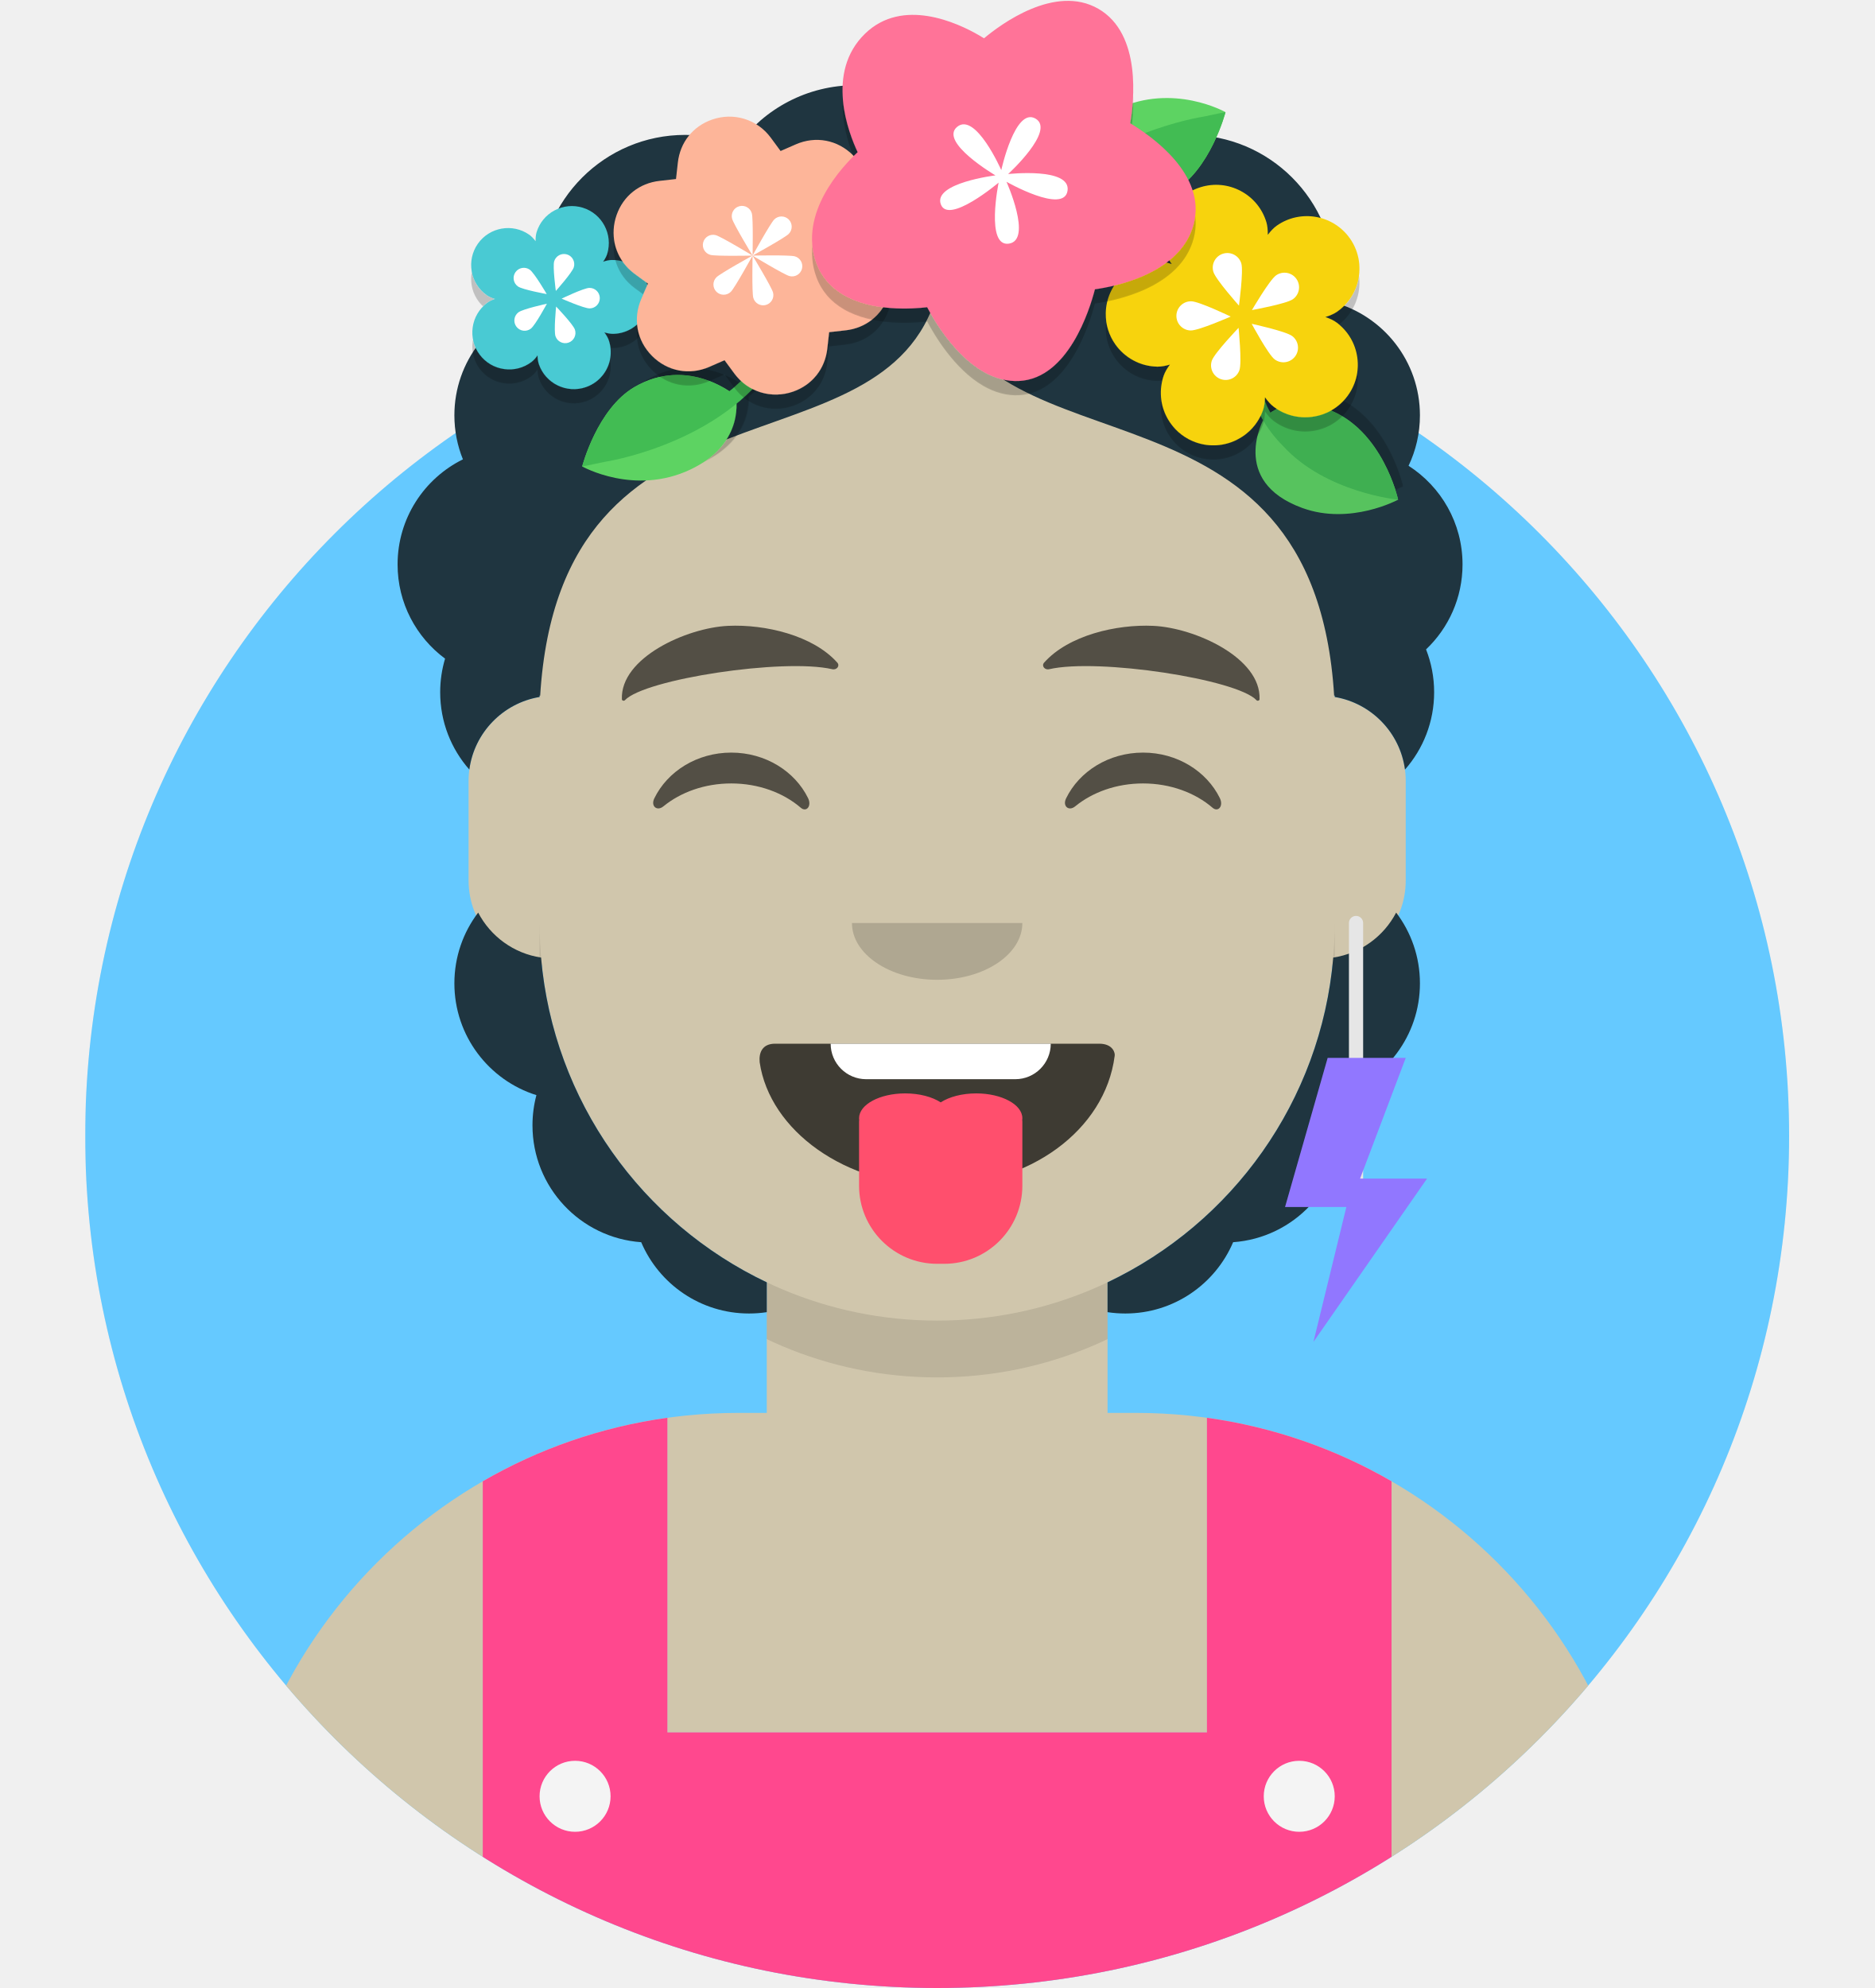
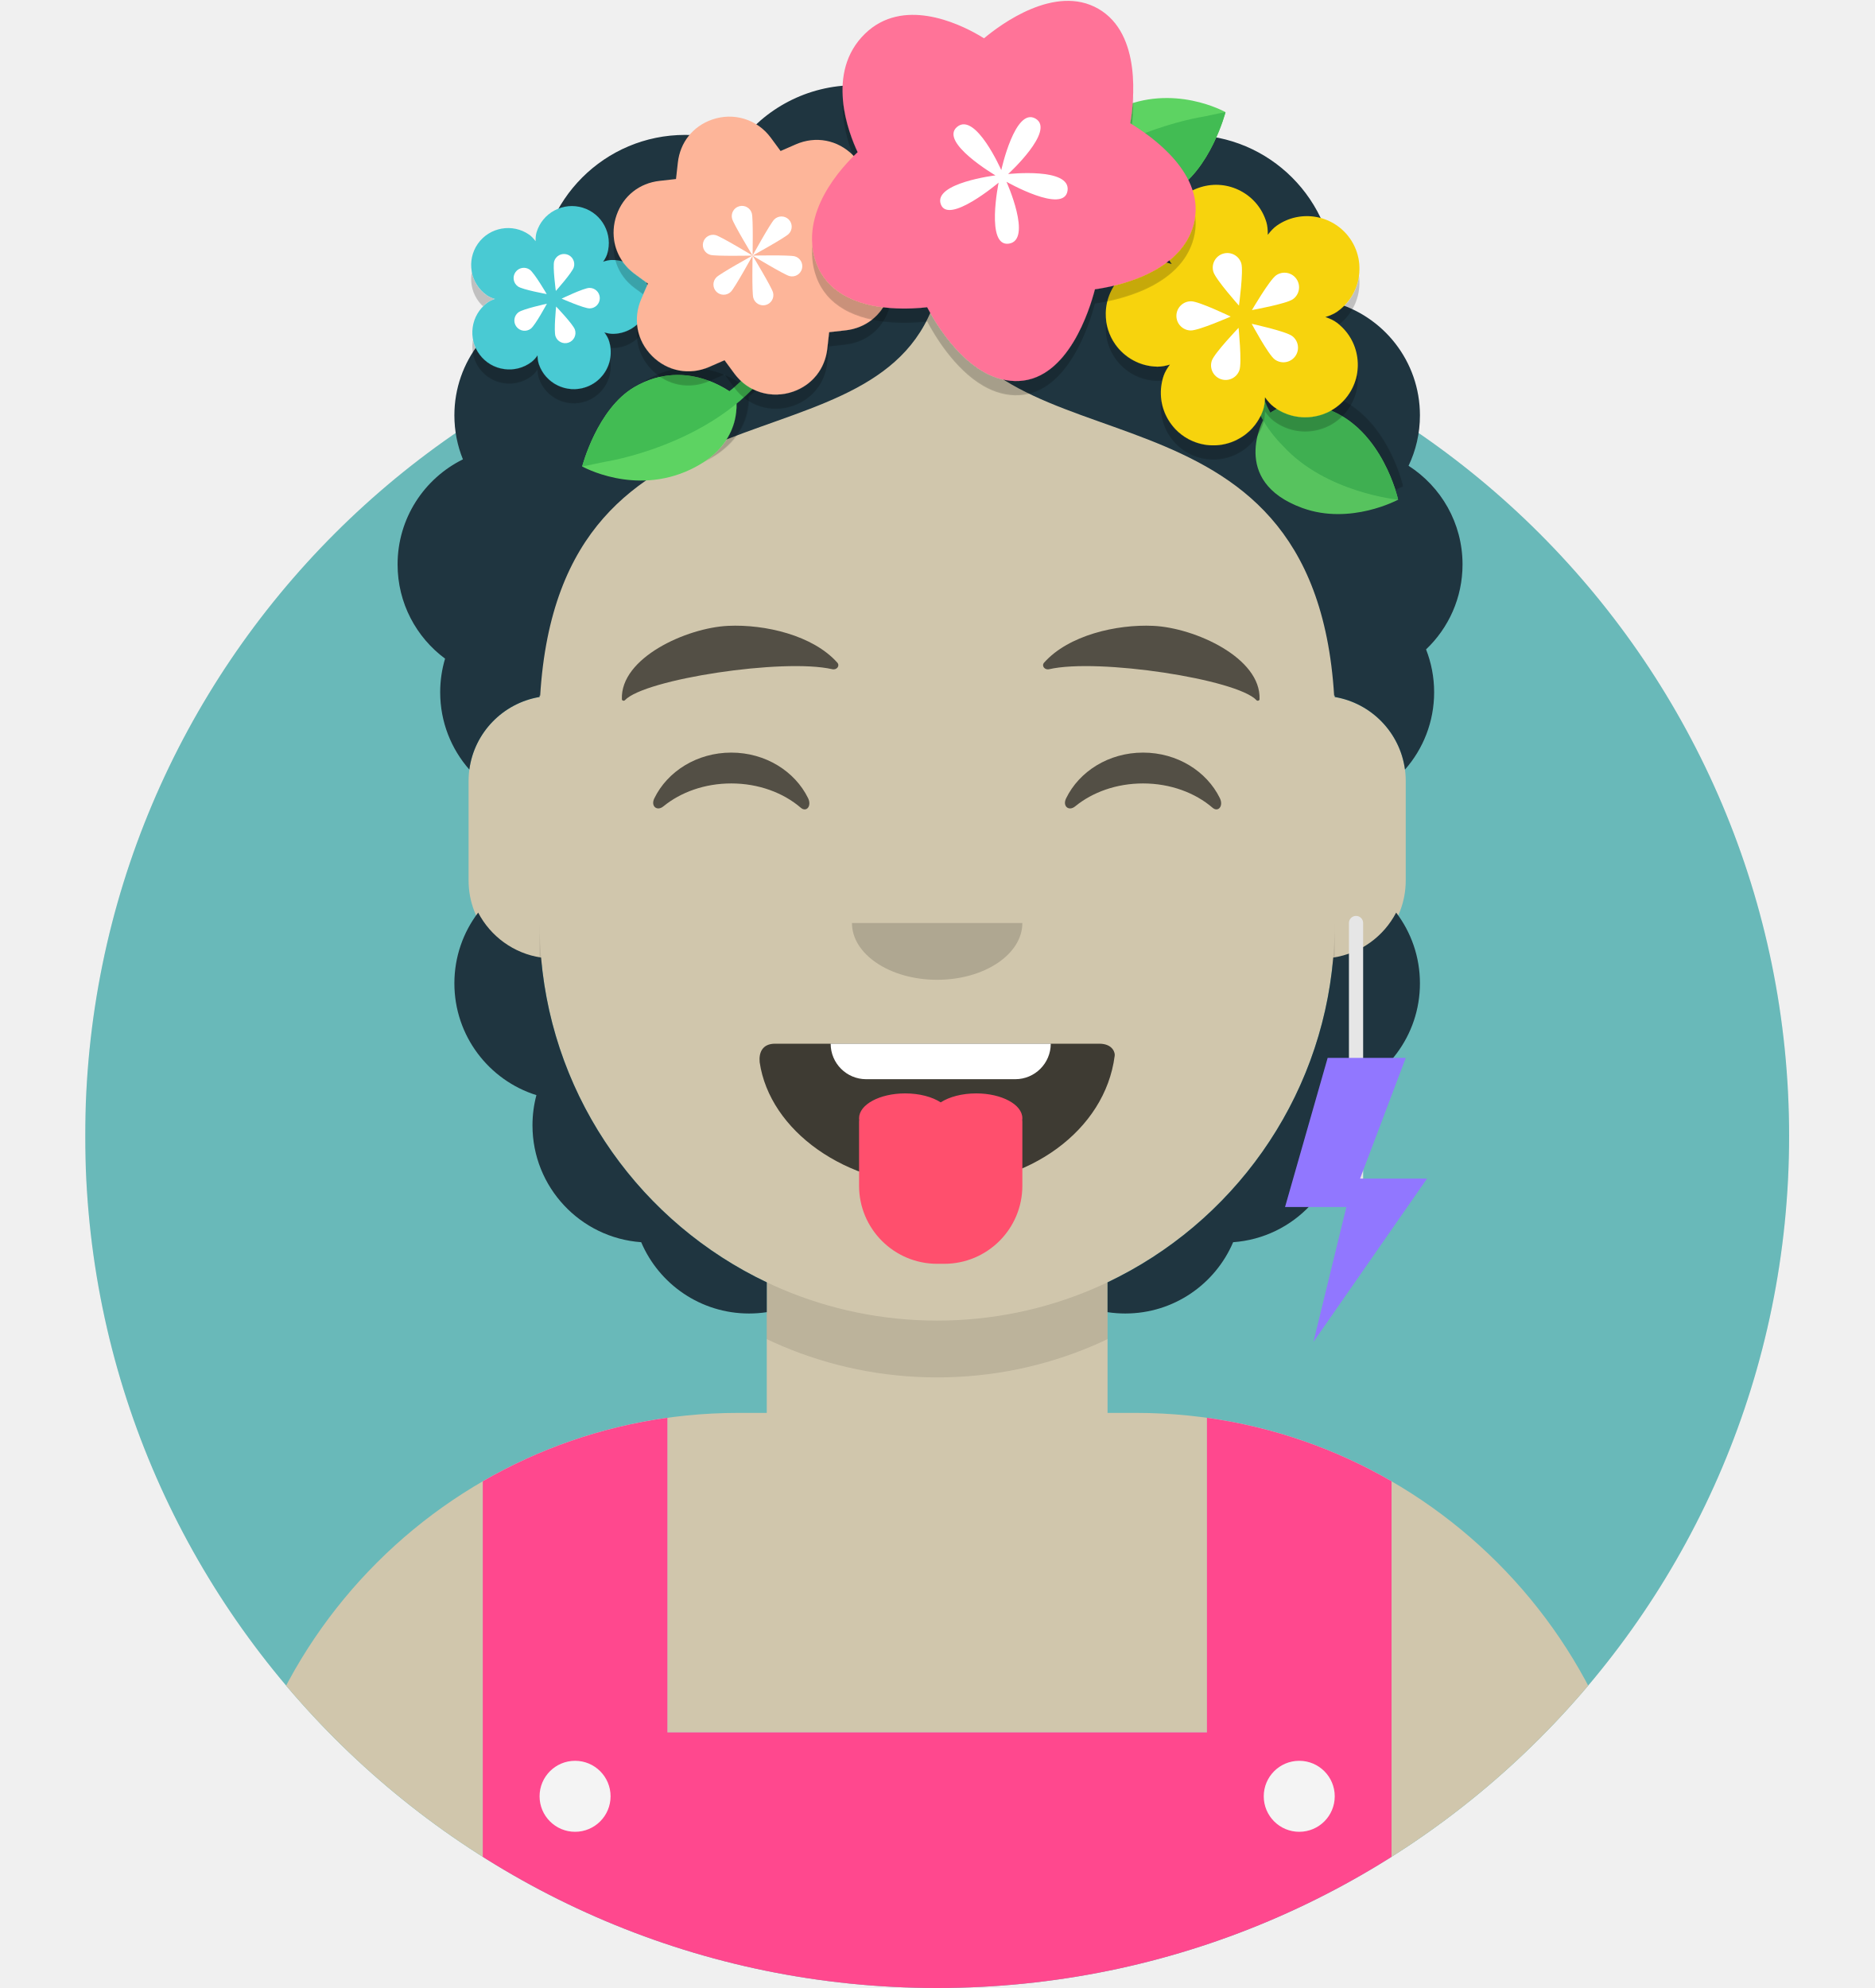
<svg xmlns="http://www.w3.org/2000/svg" xmlns:xlink="http://www.w3.org/1999/xlink" width="264px" height="280px" viewBox="0 0 264 280" version="1.1" data-reactroot="">
  <defs>
    <circle id="path-1" cx="120" cy="120" r="120" />
    <path d="M12,160 C12,226.274 65.726,280 132,280 C198.274,280 252,226.274 252,160 L264,160 L264,-1.42108547e-14 L-3.19744231e-14,-1.42108547e-14 L-3.19744231e-14,160 L12,160 Z" id="path-3" />
    <path d="M124,144.611 L124,163 L128,163 L128,163 C167.765,163 200,195.235 200,235 L200,244 L0,244 L0,235 C-4.86974701e-15,195.235 32.235,163 72,163 L72,163 L76,163 L76,144.611 C58.763,136.422 46.372,119.687 44.305,99.881 C38.48,99.058 34,94.052 34,88 L34,74 C34,68.054 38.325,63.118 44,62.166 L44,56 L44,56 C44,25.072 69.072,5.68137151e-15 100,0 L100,0 L100,0 C130.928,-5.68137151e-15 156,25.072 156,56 L156,62.166 C161.675,63.118 166,68.054 166,74 L166,88 C166,94.052 161.52,99.058 155.695,99.881 C153.628,119.687 141.237,136.422 124,144.611 Z" id="path-5" />
  </defs>
  <g id="Avataaar" stroke="none" stroke-width="1" fill="none" fill-rule="evenodd">
    <g transform="translate(-825, -1100)" id="Avataaar/Circle">
      <g transform="translate(825, 1100)">
        <g id="Circle" stroke-width="1" fill-rule="evenodd" transform="translate(12, 40)">
          <mask id="mask-2" fill="white">
            <use xlink:href="#path-1" />
          </mask>
          <use id="Circle-Background" fill="#E6E6E6" xlink:href="#path-1" />
-           <g id="Color/Palette/Blue-01" mask="url(#mask-2)" fill="#65C9FF">
+           <g id="Color/Palette/Blue-01" mask="url(#mask-2)" fill="#69b9b9">
            <rect id="🖍Color" x="0" y="0" width="240" height="240" />
          </g>
        </g>
        <mask id="mask-4" fill="white">
          <use xlink:href="#path-3" />
        </mask>
        <g id="Mask" />
        <g id="Avataaar" stroke-width="1" fill-rule="evenodd" mask="url(#mask-4)">
          <g id="Body" transform="translate(32, 36)">
            <mask id="mask-6" fill="white">
              <use xlink:href="#path-5" />
            </mask>
            <use fill="#D0C6AC" xlink:href="#path-5" />
            <path d="M156,79 L156,102 C156,132.928 130.928,158 100,158 C69.072,158 44,132.928 44,102 L44,79 L44,94 C44,124.928 69.072,150 100,150 C130.928,150 156,124.928 156,94 L156,79 Z" id="Neck-Shadow" fill-opacity="0.1" fill="#000000" mask="url(#mask-6)" />
          </g>
          <g id="Clothing/Overall" transform="translate(0, 170)">
            <defs>
              <path d="M94,29.688 L94,74 L170,74 L170,29.688 C179.363,30.989 188.15,34.091 196,38.632 L196,110 L187,110 L77,110 L68,110 L68,38.632 C75.85,34.091 84.637,30.989 94,29.688 Z" id="react-path-223638" />
            </defs>
            <mask id="react-mask-223639" fill="white">
              <use xlink:href="#react-path-223638" />
            </mask>
            <use id="Overall" fill="#B7C1DB" fill-rule="evenodd" xlink:href="#react-path-223638" />
            <g id="Color/Palette/Gray-01" mask="url(#react-mask-223639)" fill-rule="evenodd" fill="#FF488E">
              <rect id="🖍Color" x="0" y="0" width="264" height="110" />
            </g>
            <circle id="Button" fill="#F4F4F4" fill-rule="evenodd" cx="81" cy="83" r="5" />
            <circle id="Button" fill="#F4F4F4" fill-rule="evenodd" cx="183" cy="83" r="5" />
          </g>
          <g id="Face" transform="translate(76, 82)" fill="#000000">
            <g id="Mouth/Tongue" transform="translate(2, 52)">
              <defs>
                <path d="M29,15.609 C30.41,25.231 41.062,33 54,33 C66.968,33 77.646,25.183 79,14.739 C79.101,14.34 78.775,13 76.826,13 C56.838,13 41.74,13 31.174,13 C29.383,13 28.87,14.24 29,15.609 Z" id="react-path-223640" />
              </defs>
              <mask id="react-mask-223641" fill="white">
                <use xlink:href="#react-path-223640" />
              </mask>
              <use id="Mouth" fill-opacity="0.7" fill="#000000" fill-rule="evenodd" xlink:href="#react-path-223640" />
              <rect id="Teeth" fill="#FFFFFF" fill-rule="evenodd" mask="url(#react-mask-223641)" x="39" y="2" width="31" height="16" rx="5" />
              <path d="M65.984,23.747 C65.995,23.83 66,23.914 66,24 L66,33 C66,39.075 61.075,44 55,44 L54,44 C47.925,44 43,39.075 43,33 L43,24 L43,24 C43,23.914 43.005,23.83 43.016,23.747 C43.005,23.665 43,23.583 43,23.5 C43,21.567 45.91,20 49.5,20 C51.51,20 53.308,20.491 54.5,21.263 C55.692,20.491 57.49,20 59.5,20 C63.09,20 66,21.567 66,23.5 C66,23.583 65.995,23.665 65.984,23.747 Z" id="Tongue" fill="#FF4F6D" fill-rule="evenodd" />
            </g>
            <g id="Nose/Default" transform="translate(28, 40)" fill-opacity="0.16">
              <path d="M16,8 C16,12.418 21.373,16 28,16 L28,16 C34.627,16 40,12.418 40,8" id="Nose" />
            </g>
            <g id="Eyes/Happy-😁" transform="translate(0, 8)" fill-opacity="0.6">
              <path d="M16.16,22.447 C18.007,18.649 22.164,16 26.998,16 C31.814,16 35.959,18.63 37.815,22.407 C38.367,23.529 37.582,24.447 36.791,23.767 C34.34,21.66 30.859,20.344 26.998,20.344 C23.257,20.344 19.874,21.579 17.438,23.572 C16.547,24.3 15.62,23.558 16.16,22.447 Z" id="Squint" />
              <path d="M74.16,22.447 C76.007,18.649 80.164,16 84.998,16 C89.814,16 93.959,18.63 95.815,22.407 C96.367,23.529 95.582,24.447 94.791,23.767 C92.34,21.66 88.859,20.344 84.998,20.344 C81.257,20.344 77.874,21.579 75.438,23.572 C74.547,24.3 73.62,23.558 74.16,22.447 Z" id="Squint" />
            </g>
            <g id="Eyebrow/Natural/Default-Natural" fill-opacity="0.6">
              <path d="M26.039,6.21 C20.278,6.983 11.293,12.005 12.044,17.818 C12.069,18.008 12.357,18.067 12.481,17.908 C14.967,14.72 34.193,10.037 41.194,11.015 C41.835,11.104 42.258,10.443 41.821,10.03 C38.077,6.495 31.2,5.512 26.039,6.21" id="Eyebrow" transform="translate(27, 12) rotate(5) translate(-27, -12) " />
              <path d="M85.039,6.21 C79.278,6.983 70.293,12.005 71.044,17.818 C71.069,18.008 71.357,18.067 71.481,17.908 C73.967,14.72 93.193,10.037 100.194,11.015 C100.835,11.104 101.258,10.443 100.821,10.03 C97.077,6.495 90.2,5.512 85.039,6.21" id="Eyebrow" transform="translate(86, 12) scale(-1, 1) rotate(5) translate(-86, -12) " />
            </g>
          </g>
          <g id="Top" stroke-width="1" fill-rule="evenodd">
            <defs>
              <rect id="react-path-223651" x="0" y="0" width="264" height="280" />
              <filter x="-3.8%" y="-6.7%" width="107.7%" height="126.7%" filterUnits="objectBoundingBox" id="react-filter-223646">
                <feOffset dx="0" dy="2" in="SourceAlpha" result="shadowOffsetOuter1" />
                <feColorMatrix values="0 0 0 0 0   0 0 0 0 0   0 0 0 0 0  0 0 0 0.2 0" type="matrix" in="shadowOffsetOuter1" result="shadowMatrixOuter1" />
                <feMerge>
                  <feMergeNode in="shadowMatrixOuter1" />
                  <feMergeNode in="SourceGraphic" />
                </feMerge>
              </filter>
              <filter x="-6.7%" y="-3.4%" width="113.3%" height="113.8%" filterUnits="objectBoundingBox" id="react-filter-223647">
                <feOffset dx="0" dy="2" in="SourceAlpha" result="shadowOffsetOuter1" />
                <feColorMatrix values="0 0 0 0 0   0 0 0 0 0   0 0 0 0 0  0 0 0 0.2 0" type="matrix" in="shadowOffsetOuter1" result="shadowMatrixOuter1" />
                <feMerge>
                  <feMergeNode in="shadowMatrixOuter1" />
                  <feMergeNode in="SourceGraphic" />
                </feMerge>
              </filter>
              <filter x="-6.7%" y="-3.4%" width="113.3%" height="113.8%" filterUnits="objectBoundingBox" id="react-filter-223648">
                <feOffset dx="0" dy="2" in="SourceAlpha" result="shadowOffsetOuter1" />
                <feColorMatrix values="0 0 0 0 0   0 0 0 0 0   0 0 0 0 0  0 0 0 0.2 0" type="matrix" in="shadowOffsetOuter1" result="shadowMatrixOuter1" />
                <feMerge>
                  <feMergeNode in="shadowMatrixOuter1" />
                  <feMergeNode in="SourceGraphic" />
                </feMerge>
              </filter>
              <filter x="-3.8%" y="-3.8%" width="107.7%" height="115.4%" filterUnits="objectBoundingBox" id="react-filter-223642">
                <feOffset dx="0" dy="2" in="SourceAlpha" result="shadowOffsetOuter1" />
                <feColorMatrix values="0 0 0 0 0   0 0 0 0 0   0 0 0 0 0  0 0 0 0.2 0" type="matrix" in="shadowOffsetOuter1" result="shadowMatrixOuter1" />
                <feMerge>
                  <feMergeNode in="shadowMatrixOuter1" />
                  <feMergeNode in="SourceGraphic" />
                </feMerge>
              </filter>
              <filter x="-2.5%" y="-2.5%" width="105.0%" height="110.0%" filterUnits="objectBoundingBox" id="react-filter-223643">
                <feOffset dx="0" dy="2" in="SourceAlpha" result="shadowOffsetOuter1" />
                <feColorMatrix values="0 0 0 0 0   0 0 0 0 0   0 0 0 0 0  0 0 0 0.2 0" type="matrix" in="shadowOffsetOuter1" result="shadowMatrixOuter1" />
                <feMerge>
                  <feMergeNode in="shadowMatrixOuter1" />
                  <feMergeNode in="SourceGraphic" />
                </feMerge>
              </filter>
              <filter x="-2.7%" y="-2.7%" width="105.4%" height="110.8%" filterUnits="objectBoundingBox" id="react-filter-223644">
                <feOffset dx="0" dy="2" in="SourceAlpha" result="shadowOffsetOuter1" />
                <feColorMatrix values="0 0 0 0 0   0 0 0 0 0   0 0 0 0 0  0 0 0 0.2 0" type="matrix" in="shadowOffsetOuter1" result="shadowMatrixOuter1" />
                <feMerge>
                  <feMergeNode in="shadowMatrixOuter1" />
                  <feMergeNode in="SourceGraphic" />
                </feMerge>
              </filter>
              <filter x="-1.8%" y="-1.9%" width="103.6%" height="107.4%" filterUnits="objectBoundingBox" id="react-filter-223645">
                <feOffset dx="0" dy="2" in="SourceAlpha" result="shadowOffsetOuter1" />
                <feColorMatrix values="0 0 0 0 0   0 0 0 0 0   0 0 0 0 0  0 0 0 0.2 0" type="matrix" in="shadowOffsetOuter1" result="shadowMatrixOuter1" />
                <feMerge>
                  <feMergeNode in="shadowMatrixOuter1" />
                  <feMergeNode in="SourceGraphic" />
                </feMerge>
              </filter>
              <path d="M65.18,77.737 C67.363,76.105 80.407,75.479 82.758,74.089 C83.492,73.655 84.061,73.216 84.5,72.78 C84.939,73.216 85.509,73.655 86.242,74.089 C88.593,75.479 101.637,76.105 103.82,77.737 C106.03,79.391 107.644,83.185 107.467,86.151 C107.255,89.71 103.361,98.203 93.672,99.181 C91.558,96.828 88.237,95.31 84.5,95.31 C80.763,95.31 77.442,96.828 75.328,99.181 C65.639,98.203 61.745,89.71 61.533,86.151 C61.357,83.185 62.97,79.391 65.18,77.737 M103.142,94.906 C103.143,94.906 103.145,94.905 103.146,94.905 C103.144,94.905 103.143,94.906 103.142,94.906 M65.845,94.901 C65.849,94.903 65.857,94.906 65.862,94.908 C65.857,94.906 65.851,94.903 65.845,94.901 M144.863,55.985 C144.474,50.03 143.278,44.152 142.234,38.286 C141.953,36.707 140.424,26 139.735,26 C139.502,35.109 138.702,44.08 137.67,53.139 C137.361,55.848 137.038,58.556 136.825,61.274 C136.654,63.47 136.96,66.122 136.428,68.246 C135.749,70.952 132.348,73.478 129.703,74.411 C123.103,76.737 117.598,67.108 111.961,64.291 C104.643,60.635 92.064,59.764 84.582,64.53 C76.936,59.764 64.357,60.635 57.039,64.291 C51.402,67.108 45.897,76.737 39.297,74.411 C36.652,73.478 33.25,70.952 32.572,68.246 C32.04,66.122 32.346,63.47 32.175,61.274 C31.962,58.556 31.639,55.848 31.33,53.139 C30.298,44.08 29.497,35.109 29.265,26 C28.576,26 27.047,36.707 26.766,38.286 C25.722,44.152 24.526,50.03 24.138,55.985 C23.739,62.105 24.215,68.167 25.47,74.163 C26.069,77.028 26.769,79.876 27.519,82.704 C28.353,85.847 27.199,91.966 27.572,95.192 C28.279,101.296 31.154,113.2 34.383,118.451 C35.944,120.989 37.773,122.574 39.816,124.619 C41.783,126.588 42.604,129.64 44.726,131.737 C48.682,135.645 54.446,137.971 60.366,138.543 C65.677,143.05 74.506,146 84.5,146 C94.495,146 103.323,143.05 108.635,138.543 C114.554,137.971 120.318,135.645 124.274,131.737 C126.396,129.64 127.217,126.588 129.184,124.619 C131.226,122.574 133.056,120.989 134.617,118.451 C137.846,113.2 140.721,101.296 141.428,95.192 C141.801,91.966 140.647,85.847 141.481,82.704 C142.232,79.876 142.931,77.028 143.531,74.163 C144.785,68.167 145.261,62.105 144.863,55.985 Z" id="react-path-223650" />
            </defs>
            <mask id="react-mask-223649" fill="white">
              <use xlink:href="#react-path-223651" />
            </mask>
            <g id="Mask" />
            <g id="Top/Long-Hair/Frida" mask="url(#react-mask-223649)">
              <g transform="translate(-1, 0)">
                <g id="Cabello" stroke-width="1" fill-rule="evenodd" transform="translate(57, 12)">
                  <path d="M132,85.937 L132,86.166 C137.155,87.031 141.196,91.183 141.893,96.393 C144.45,93.487 146,89.675 146,85.5 C146,83.37 145.596,81.334 144.862,79.465 C148.027,76.459 150,72.21 150,67.5 C150,61.664 146.97,56.536 142.398,53.602 C143.425,51.451 144,49.043 144,46.5 C144,38.865 138.815,32.442 131.773,30.559 C131.923,29.561 132,28.539 132,27.5 C132,16.178 122.822,7 111.5,7 C108.871,7 106.357,7.495 104.047,8.397 C100.317,3.306 94.295,0 87.5,0 C83.238,0 79.279,1.301 76,3.527 C72.721,1.301 68.762,0 64.5,0 C57.705,0 51.683,3.306 47.953,8.397 C45.643,7.495 43.129,7 40.5,7 C29.178,7 20,16.178 20,27.5 C20,28.539 20.077,29.561 20.227,30.559 C13.185,32.442 8,38.865 8,46.5 C8,48.692 8.427,50.784 9.203,52.697 C3.75,55.39 0,61.007 0,67.5 C0,72.938 2.631,77.761 6.689,80.767 C6.241,82.267 6,83.855 6,85.5 C6,89.675 7.55,93.487 10.107,96.393 C10.804,91.183 14.845,87.031 20,86.166 L20,85.937 C20.028,85.958 20.055,85.979 20.083,86 C22.986,38.853 68.553,55.742 76,29.336 C83.447,55.742 129.014,38.853 131.917,86 C131.945,85.979 131.972,85.958 132,85.937 Z M52,168.611 L52,172.812 C51.185,172.936 50.35,173 49.5,173 C42.679,173 36.825,168.861 34.312,162.958 C25.754,162.349 19,155.213 19,146.5 C19,145.029 19.192,143.603 19.554,142.246 C12.858,140.144 8,133.889 8,126.5 C8,122.756 9.247,119.302 11.349,116.533 C13.087,119.871 16.347,122.289 20.209,122.867 C21.952,143.115 34.469,160.283 52,168.611 Z M100,168.611 L100,172.812 C100.815,172.936 101.65,173 102.5,173 C109.321,173 115.175,168.861 117.688,162.958 C126.246,162.349 133,155.213 133,146.5 C133,145.029 132.808,143.603 132.446,142.246 C139.142,140.144 144,133.889 144,126.5 C144,122.756 142.753,119.302 140.651,116.533 C138.913,119.871 135.653,122.289 131.791,122.867 C130.048,143.115 117.531,160.283 100,168.611 Z" fill="#1F3540" />
                </g>
                <g id="Ornamentos" stroke-width="1" fill-rule="evenodd" transform="translate(67, 0)">
                  <g id="hoja" filter="url(#react-filter-223646)" opacity="0.9" transform="translate(120, 64.5) scale(1, -1) rotate(-20) translate(-120, -64.5) translate(107, 57)" fill-rule="nonzero">
                    <path d="M3.611,10 C3.611,10 1.95,0 13,0 C20.222,0 25.278,5.714 25.278,5.714 C25.278,5.714 19.861,14.286 11.556,14.286 C5.056,14.286 3.611,10 3.611,10 Z" id="leaf" fill="#5DD362" />
                    <path d="M25.278,5.714 C25.278,5.714 19.861,14.286 11.556,14.286 C7.222,14.286 5.128,12.357 4.189,11.071 C2.094,12.857 1.372,14.5 1.372,14.571 C1.3,14.857 1.011,15 0.722,15 C0.65,15 0.506,15 0.433,14.929 C0.072,14.786 -0.072,14.357 0.072,14 C0.144,13.786 1.95,9.857 7.439,7.286 C15.383,3.143 25.278,5.714 25.278,5.714 Z" id="leaf" fill="#42BC53" />
                  </g>
                  <g id="hoja" filter="url(#react-filter-223647)" transform="translate(93.30737, 21.74519) scale(-1, -1) rotate(-120) translate(-93.30737, -21.74519) translate(85.80737, 7.245191)">
                    <path d="M15,12 C15,5.9 9,0 9,0 C9,0 1.7,4.3 1,13 C0.3,21.7 6.8,23.7 6.8,23.7 C6.8,23.7 15,20.8 15,12 Z" id="leaf" fill="#5DD362" />
                    <path d="M8,29 C8.1,29 8.2,29 8.3,28.9 C8.8,28.7 9.1,28.1 8.9,27.6 C8.4,26.1 8,24.7 7.8,23.2 C10,22.2 15,18.9 15,12 C15,5.9 9,0 9,0 C9,0 8.6,1.1 8,3 C8,3 8,3 8,3 C7.8,3.5 2.8,16.6 7.1,28.3 C7.2,28.7 7.6,29 8,29 Z" id="leaf" fill="#42BC53" />
                  </g>
                  <g id="hoja" filter="url(#react-filter-223648)" transform="translate(29.30737, 59.74519) rotate(-120) translate(-29.30737, -59.74519) translate(21.80737, 45.24519)">
                    <path d="M15,12 C15,5.9 9,0 9,0 C9,0 1.7,4.3 1,13 C0.3,21.7 6.8,23.7 6.8,23.7 C6.8,23.7 15,20.8 15,12 Z" id="leaf" fill="#5DD362" />
                    <path d="M8,29 C8.1,29 8.2,29 8.3,28.9 C8.8,28.7 9.1,28.1 8.9,27.6 C8.4,26.1 8,24.7 7.8,23.2 C10,22.2 15,18.9 15,12 C15,5.9 9,0 9,0 C9,0 8.6,1.1 8,3 C8,3 8,3 8,3 C7.8,3.5 2.8,16.6 7.1,28.3 C7.2,28.7 7.6,29 8,29 Z" id="leaf" fill="#42BC53" />
                  </g>
                  <g id="Flor" filter="url(#react-filter-223642)" transform="translate(13, 42) scale(-1, 1) translate(-13, -42) translate(0, 29)">
                    <path d="M24.424,20.956 C25.26,19.847 25.614,18.478 25.421,17.103 C25.228,15.727 24.51,14.509 23.402,13.674 C23.102,13.448 22.708,13.263 22.26,13.106 C22.713,12.965 23.114,12.793 23.42,12.579 C25.769,10.934 26.342,7.685 24.697,5.336 C23.053,2.988 19.804,2.415 17.455,4.059 C17.149,4.274 16.851,4.592 16.562,4.97 C16.568,4.495 16.529,4.061 16.419,3.703 C16.013,2.375 15.114,1.284 13.887,0.632 C12.661,-0.02 11.254,-0.155 9.926,0.251 C7.184,1.089 5.635,4.002 6.473,6.744 C6.582,7.1 6.787,7.479 7.055,7.868 C6.607,7.717 6.186,7.625 5.814,7.618 C2.947,7.568 0.574,9.86 0.523,12.727 C0.504,13.865 0.853,14.926 1.461,15.794 C2.384,17.111 3.904,17.987 5.632,18.017 C6.005,18.023 6.428,17.946 6.881,17.811 C6.599,18.19 6.382,18.562 6.261,18.914 C5.698,20.549 6,22.276 6.923,23.594 C7.531,24.462 8.408,25.153 9.484,25.524 C12.195,26.457 15.16,25.01 16.093,22.299 C16.215,21.947 16.272,21.52 16.284,21.047 C16.557,21.433 16.844,21.755 17.141,21.979 C18.251,22.815 19.619,23.169 20.994,22.976 C22.371,22.783 23.589,22.065 24.424,20.956 Z" fill="#4ACAD3" fill-rule="nonzero" />
                    <path d="M11.178,8.64 C10.945,7.877 11.374,7.069 12.137,6.836 C12.9,6.603 13.708,7.032 13.941,7.795 C14.174,8.558 13.709,11.977 13.709,11.977 C13.709,11.977 11.411,9.403 11.178,8.64 Z M8.936,14.437 C8.138,14.423 7.502,13.766 7.517,12.968 C7.531,12.17 8.188,11.535 8.986,11.549 C9.784,11.563 12.891,13.062 12.891,13.062 C12.891,13.062 9.733,14.451 8.936,14.437 Z M14.993,12.419 C14.993,12.419 16.731,9.439 17.385,8.981 C18.039,8.523 18.939,8.682 19.397,9.336 C19.854,9.989 19.696,10.89 19.042,11.347 C18.388,11.805 14.993,12.419 14.993,12.419 Z M11.92,19.257 C11.166,18.997 10.765,18.175 11.025,17.421 C11.284,16.666 13.671,14.175 13.671,14.175 C13.671,14.175 14.016,17.607 13.757,18.362 C13.497,19.116 12.675,19.517 11.92,19.257 Z M17.24,17.296 C16.602,16.816 14.969,13.777 14.969,13.777 C14.969,13.777 18.341,14.509 18.978,14.989 C19.615,15.469 19.743,16.375 19.262,17.012 C18.782,17.649 17.876,17.777 17.24,17.296 Z" fill="#FFFFFF" />
                  </g>
                  <g id="Flor" filter="url(#react-filter-223643)" transform="translate(20, 16)">
                    <path d="M30.526,33.098 L30.784,30.784 L33.098,30.525 C35.945,30.205 38.208,28.408 39.152,25.714 C40.218,22.672 39.217,19.355 36.605,17.433 L34.731,16.053 L35.663,13.919 C36.892,11.113 36.308,8.024 34.142,5.858 C31.976,3.692 28.887,3.108 26.08,4.336 L23.947,5.269 L22.567,3.394 C20.644,0.786 17.327,-0.218 14.284,0.848 C11.592,1.791 9.793,4.055 9.475,6.902 L9.216,9.215 L6.902,9.475 C4.055,9.794 1.791,11.592 0.848,14.285 C-0.09,16.961 0.55,19.846 2.517,21.813 L2.517,21.813 C2.786,22.082 3.08,22.335 3.394,22.566 L5.269,23.946 L4.335,26.08 C3.109,28.887 3.692,31.976 5.858,34.142 C8.024,36.308 11.113,36.891 13.92,35.665 L16.054,34.731 L17.434,36.606 C19.351,39.217 22.674,40.218 25.717,39.153 C28.41,38.208 30.207,35.945 30.526,33.098 Z" fill="#FDB599" fill-rule="nonzero" />
                    <path d="M22.882,25.191 C23.088,25.959 22.632,26.749 21.863,26.955 C21.095,27.16 20.305,26.704 20.1,25.936 C19.894,25.169 20,20 20,20 C20,20 17.508,24.529 16.945,25.091 C16.384,25.653 15.471,25.653 14.909,25.091 C14.347,24.529 14.347,23.616 14.909,23.055 C15.471,22.492 20,20 20,20 C20,20 14.832,20.106 14.064,19.9 C13.295,19.695 12.84,18.905 13.045,18.137 C13.251,17.368 14.041,16.912 14.809,17.118 C15.577,17.324 20,20 20,20 C20,20 17.324,15.577 17.118,14.809 C16.912,14.041 17.368,13.251 18.137,13.045 C18.905,12.84 19.695,13.295 19.9,14.064 C20.106,14.832 20,20 20,20 C20,20 22.492,15.471 23.055,14.909 C23.617,14.347 24.529,14.347 25.091,14.909 C25.653,15.471 25.653,16.383 25.091,16.945 C24.529,17.508 20,20 20,20 C20,20 25.169,19.894 25.936,20.1 C26.704,20.305 27.16,21.095 26.955,21.863 C26.749,22.632 25.959,23.088 25.191,22.882 C24.423,22.676 20,20 20,20 C20,20 22.675,24.422 22.882,25.191 Z" fill="#FFFFFF" />
                  </g>
                  <g id="Flor" filter="url(#react-filter-223644)" transform="translate(89, 26)">
                    <path d="M34.758,29.822 C35.947,28.244 36.451,26.296 36.176,24.339 C35.901,22.381 34.88,20.648 33.302,19.459 C32.876,19.138 32.315,18.875 31.677,18.651 C32.322,18.45 32.893,18.206 33.329,17.9 C36.671,15.56 37.487,10.937 35.146,7.594 C32.806,4.252 28.182,3.437 24.84,5.777 C24.404,6.083 23.98,6.535 23.57,7.073 C23.578,6.397 23.522,5.779 23.366,5.27 C22.788,3.38 21.508,1.827 19.763,0.9 C18.018,-0.029 16.015,-0.22 14.125,0.357 C10.223,1.55 8.019,5.695 9.211,9.597 C9.367,10.104 9.658,10.643 10.04,11.196 C9.403,10.981 8.804,10.851 8.273,10.842 C4.194,10.771 0.817,14.031 0.745,18.112 C0.718,19.732 1.214,21.24 2.079,22.475 C3.393,24.351 5.555,25.597 8.015,25.639 C8.545,25.648 9.148,25.538 9.792,25.346 C9.391,25.886 9.082,26.415 8.909,26.916 C8.108,29.243 8.538,31.7 9.852,33.576 C10.717,34.812 11.966,35.795 13.497,36.322 C17.355,37.651 21.574,35.591 22.902,31.734 C23.075,31.232 23.157,30.625 23.173,29.952 C23.562,30.501 23.97,30.959 24.393,31.278 C25.972,32.468 27.919,32.971 29.877,32.696 C31.835,32.422 33.569,31.401 34.758,29.822 Z" fill="#F7D30C" fill-rule="nonzero" />
                    <path d="M15.908,12.295 C15.576,11.21 16.187,10.06 17.272,9.729 C18.358,9.397 19.507,10.008 19.839,11.093 C20.17,12.179 19.509,17.044 19.509,17.044 C19.509,17.044 16.239,13.381 15.908,12.295 Z M12.716,20.545 C11.581,20.525 10.677,19.59 10.697,18.454 C10.717,17.319 11.653,16.415 12.788,16.435 C13.923,16.455 18.346,18.588 18.346,18.588 C18.346,18.588 13.851,20.565 12.716,20.545 Z M21.336,17.673 C21.336,17.673 23.81,13.432 24.74,12.781 C25.67,12.129 26.952,12.355 27.603,13.285 C28.254,14.215 28.028,15.497 27.098,16.148 C26.168,16.799 21.336,17.673 21.336,17.673 Z M16.963,27.404 C15.89,27.035 15.32,25.865 15.689,24.791 C16.058,23.718 19.454,20.172 19.454,20.172 C19.454,20.172 19.946,25.057 19.577,26.13 C19.207,27.203 18.037,27.774 16.963,27.404 Z M24.533,24.614 C23.626,23.931 21.303,19.606 21.303,19.606 C21.303,19.606 26.1,20.648 27.007,21.331 C27.914,22.014 28.095,23.303 27.412,24.209 C26.729,25.116 25.439,25.297 24.533,24.614 Z" fill="#FFFFFF" />
                  </g>
                  <g id="Flor" filter="url(#react-filter-223645)" transform="translate(48, 0)">
                    <path d="M54.138,31.546 C55.963,24.563 48.144,19.132 45.185,17.362 C45.699,14.428 46.857,4.801 40.717,1.246 C34.612,-2.288 26.924,3.45 24.601,5.394 C24.401,5.269 24.166,5.126 23.898,4.971 C20.831,3.196 13.13,-0.381 7.85,4.736 C2.205,10.204 5.537,18.739 6.805,21.434 C4.646,23.445 -1.579,30.026 0.987,37.024 C1.693,38.953 2.998,40.48 4.869,41.562 C8.9,43.896 14.476,43.52 16.592,43.269 C17.585,45.15 20.422,49.981 24.48,52.33 C26.15,53.297 27.855,53.743 29.55,53.655 C36.455,53.297 39.466,43.66 40.22,40.743 C43.081,40.347 52.306,38.544 54.138,31.546 Z" fill="#FF7398" fill-rule="nonzero" />
                    <path d="M27.764,25.603 C27.764,25.603 31.449,33.791 28.118,34.314 C24.784,34.834 26.657,25.722 26.657,25.722 C26.657,25.722 19.546,31.729 18.507,28.75 C17.468,25.771 26.209,24.702 26.209,24.702 C26.209,24.702 18.221,20.01 20.815,17.866 C23.409,15.722 27.031,23.958 27.031,23.958 C27.031,23.958 28.976,15.039 31.851,16.704 C34.727,18.368 27.994,24.515 27.994,24.515 C27.994,24.515 36.871,23.526 36.364,26.867 C35.859,30.209 27.764,25.603 27.764,25.603 Z" fill="#FFFFFF" />
                  </g>
                </g>
                <g id="Arete" stroke-width="1" fill-rule="evenodd" transform="translate(182, 129)">
                  <rect id="Cadenita" fill="#E6E6E6" x="9" y="0" width="2" height="39" rx="1" />
                  <polygon id="Rayo" fill="#9177FF" fill-rule="nonzero" points="20 37 10.57 37 17 20 6 20 0 41 8.636 41 4 60" />
                </g>
              </g>
            </g>
          </g>
        </g>
      </g>
    </g>
  </g>
</svg>
